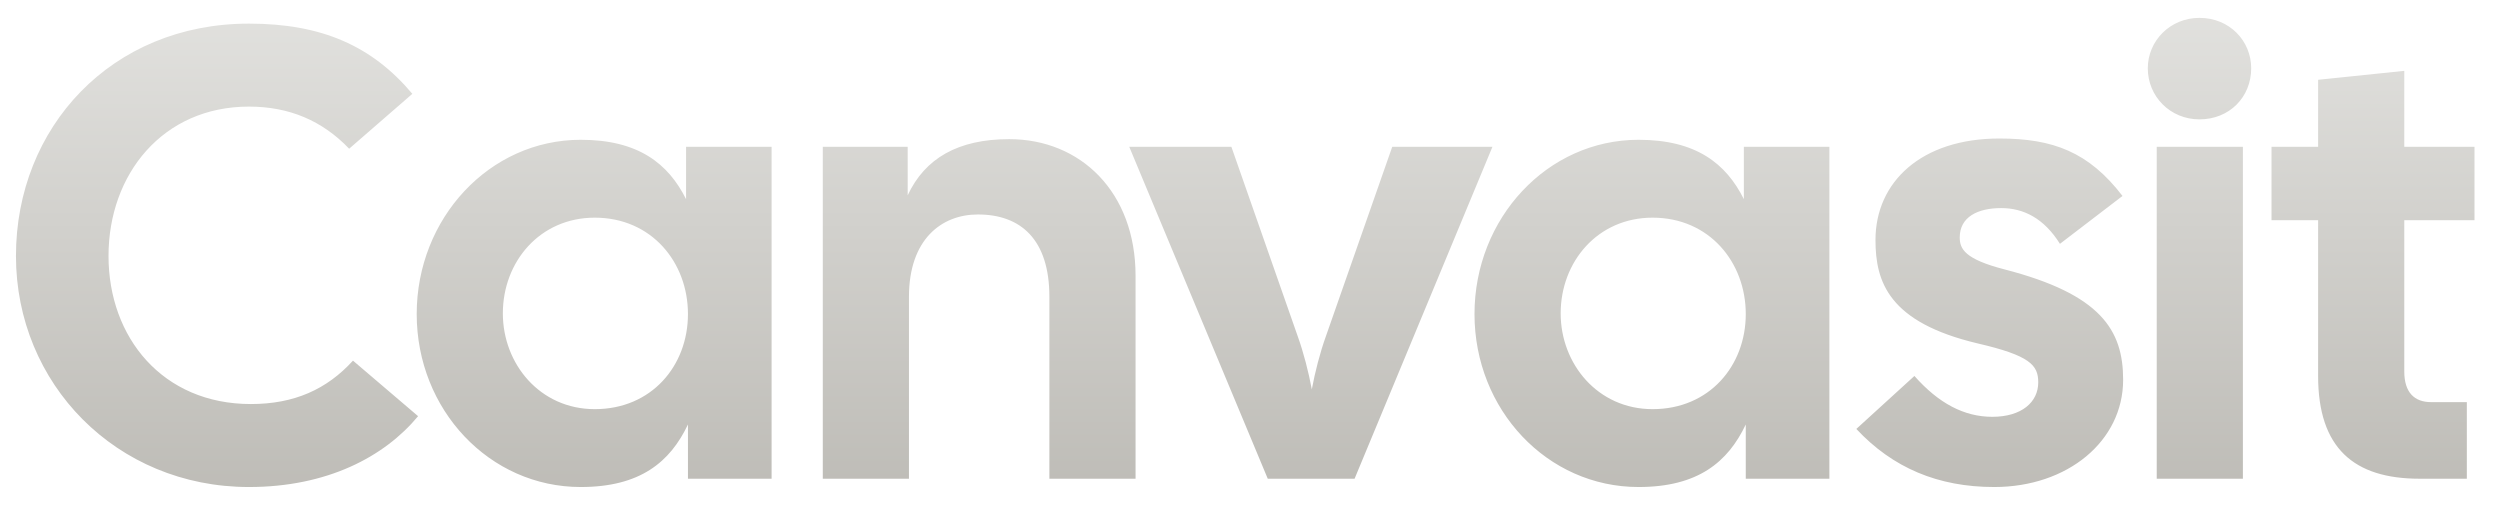
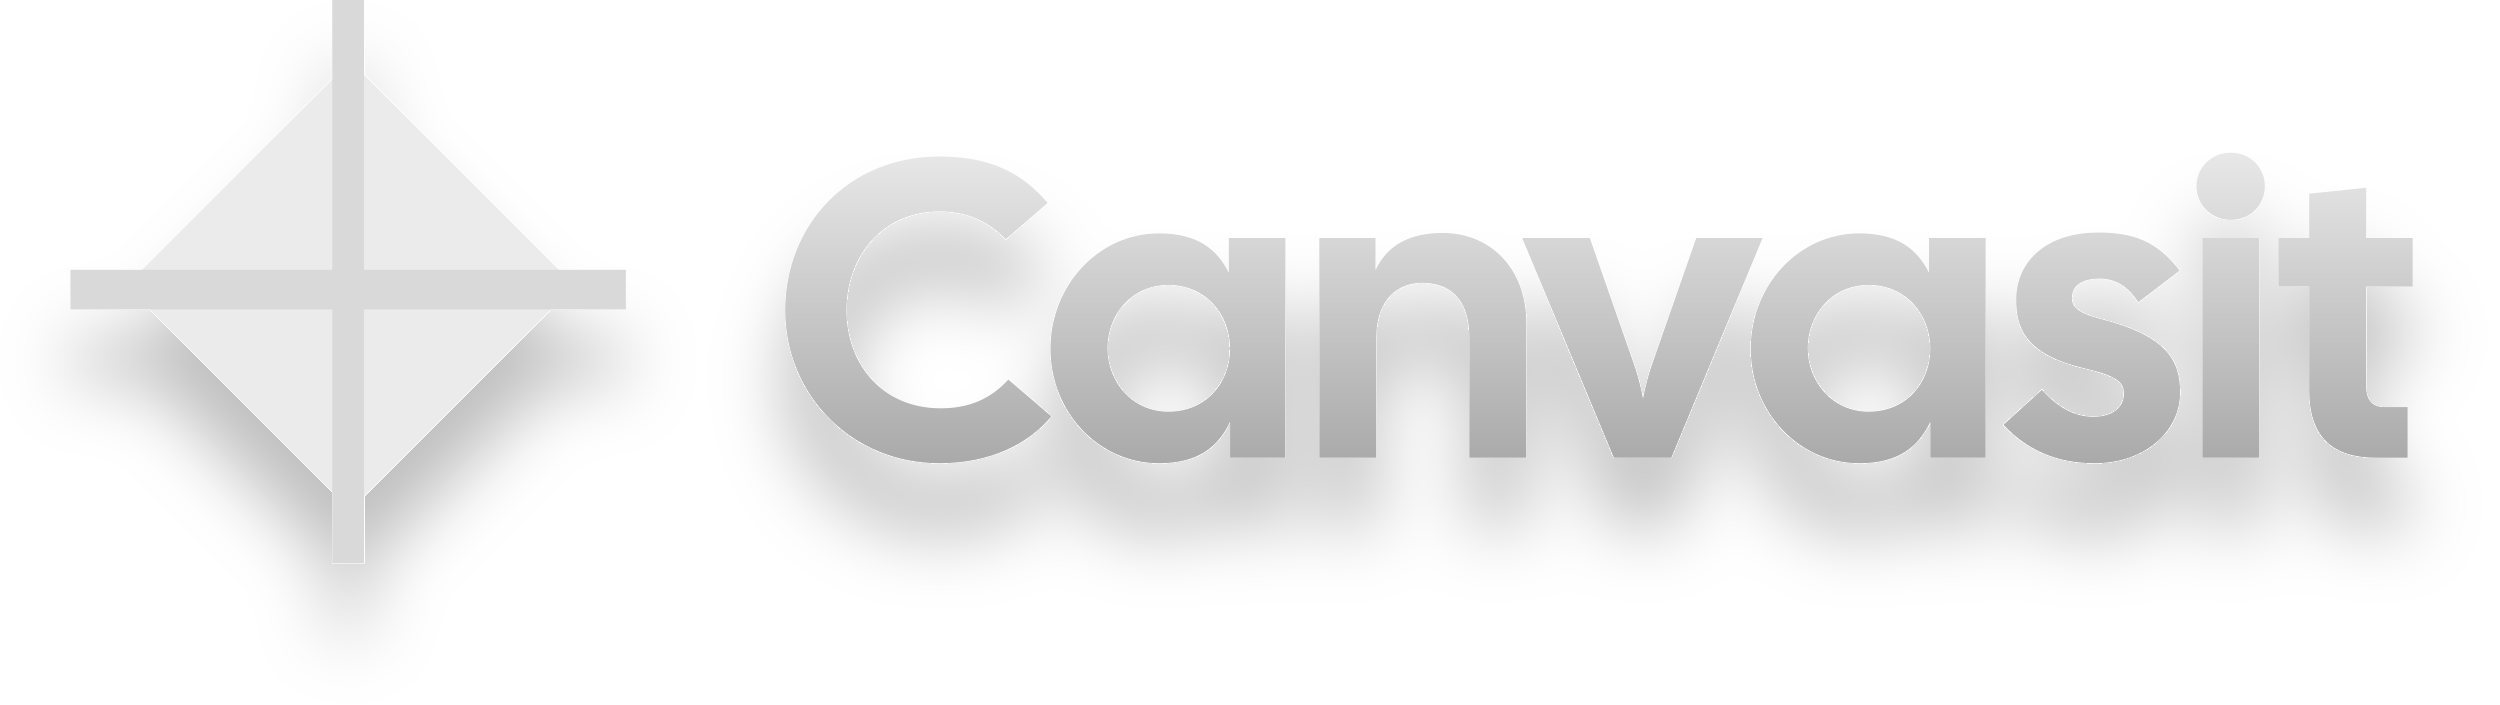
- <svg xmlns="http://www.w3.org/2000/svg" width="94" height="19" viewBox="0 0 94 19" fill="none">
-   <path d="M9.36 18.312C4.368 18.312 0.6 14.424 0.6 9.624C0.6 4.8 4.176 0.888 9.36 0.888C12.096 0.888 13.992 1.728 15.504 3.528L13.128 5.592C12.12 4.536 10.872 4.008 9.36 4.008C6.12 4.008 4.08 6.552 4.08 9.624C4.08 12.696 6.12 15.192 9.432 15.192C11.064 15.192 12.288 14.64 13.272 13.56L15.72 15.648C14.448 17.184 12.288 18.312 9.36 18.312ZM21.835 18.312C18.404 18.312 15.668 15.408 15.668 11.808C15.668 8.208 18.404 5.256 21.835 5.256C23.995 5.256 25.123 6.144 25.796 7.488V5.52H29.012V18H25.867V15.96C25.195 17.376 24.067 18.312 21.835 18.312ZM18.907 11.784C18.907 13.68 20.299 15.384 22.363 15.384C24.5 15.384 25.867 13.752 25.867 11.808C25.867 9.864 24.5 8.184 22.363 8.184C20.299 8.184 18.907 9.84 18.907 11.784ZM30.937 18V5.52H34.129V7.344C34.777 5.952 36.025 5.232 37.945 5.232C40.633 5.232 42.697 7.224 42.697 10.368V18H39.457V11.16C39.457 9 38.377 8.064 36.769 8.064C35.401 8.064 34.177 9 34.177 11.16V18H30.937ZM47.668 18L42.46 5.52H46.3L48.796 12.648C49.012 13.248 49.204 13.992 49.324 14.64C49.444 13.992 49.636 13.248 49.852 12.648L52.348 5.52H56.116L50.932 18H47.668ZM61.609 18.312C58.177 18.312 55.441 15.408 55.441 11.808C55.441 8.208 58.177 5.256 61.609 5.256C63.769 5.256 64.897 6.144 65.569 7.488V5.52H68.785V18H65.641V15.96C64.969 17.376 63.841 18.312 61.609 18.312ZM58.681 11.784C58.681 13.68 60.073 15.384 62.137 15.384C64.273 15.384 65.641 13.752 65.641 11.808C65.641 9.864 64.273 8.184 62.137 8.184C60.073 8.184 58.681 9.84 58.681 11.784ZM74.982 18.312C72.87 18.312 71.166 17.592 69.798 16.128L71.982 14.136C72.894 15.168 73.854 15.672 74.91 15.672C76.014 15.672 76.638 15.12 76.638 14.376C76.638 13.728 76.326 13.368 74.358 12.912C71.022 12.12 70.518 10.608 70.518 9.024C70.518 6.84 72.246 5.208 75.174 5.208C77.19 5.208 78.534 5.712 79.806 7.368L77.454 9.168C76.854 8.208 76.086 7.824 75.246 7.824C74.358 7.824 73.686 8.16 73.686 8.928C73.686 9.36 73.878 9.744 75.366 10.128C78.99 11.064 79.83 12.408 79.83 14.28C79.83 16.584 77.742 18.312 74.982 18.312ZM81.093 18V5.52H84.333V18H81.093ZM80.757 2.568C80.757 1.536 81.597 0.672 82.701 0.672C83.829 0.672 84.645 1.536 84.645 2.568C84.645 3.648 83.829 4.488 82.701 4.488C81.597 4.488 80.757 3.624 80.757 2.568ZM90.977 18C88.505 18 87.161 16.848 87.161 14.136V8.28H85.409V5.52H87.161V3L90.401 2.664V5.52H93.041V8.28H90.401V13.968C90.401 14.76 90.785 15.12 91.409 15.12H92.753V18H90.977Z" fill="url(#paint0_linear_138_69)" />
+ <svg xmlns="http://www.w3.org/2000/svg" width="142" height="40" viewBox="0 0 142 40" fill="none">
+   <g filter="url(#filter0_d_328_470)">
+     <path d="M53.36 26.312C48.368 26.312 44.6 22.424 44.6 17.624C44.6 12.8 48.176 8.888 53.36 8.888C56.096 8.888 57.992 9.728 59.504 11.528L57.128 13.592C56.12 12.536 54.872 12.008 53.36 12.008C50.12 12.008 48.08 14.552 48.08 17.624C48.08 20.696 50.12 23.192 53.432 23.192C55.064 23.192 56.288 22.64 57.272 21.56L59.72 23.648C58.448 25.184 56.288 26.312 53.36 26.312ZM65.835 26.312C62.404 26.312 59.667 23.408 59.667 19.808C59.667 16.208 62.404 13.256 65.835 13.256C67.996 13.256 69.124 14.144 69.796 15.488V13.52H73.011V26H69.868V23.96C69.195 25.376 68.067 26.312 65.835 26.312ZM62.907 19.784C62.907 21.68 64.299 23.384 66.364 23.384C68.499 23.384 69.868 21.752 69.868 19.808C69.868 17.864 68.499 16.184 66.364 16.184C64.299 16.184 62.907 17.84 62.907 19.784ZM74.937 26V13.52H78.129V15.344C78.777 13.952 80.025 13.232 81.945 13.232C84.633 13.232 86.697 15.224 86.697 18.368V26H83.457V19.16C83.457 17 82.377 16.064 80.769 16.064C79.401 16.064 78.177 17 78.177 19.16V26H74.937ZM91.668 26L86.46 13.52H90.3L92.796 20.648C93.012 21.248 93.204 21.992 93.324 22.64C93.444 21.992 93.636 21.248 93.852 20.648L96.348 13.52H100.116L94.932 26H91.668ZM105.609 26.312C102.177 26.312 99.441 23.408 99.441 19.808C99.441 16.208 102.177 13.256 105.609 13.256C107.769 13.256 108.897 14.144 109.569 15.488V13.52H112.785V26H109.641V23.96C108.969 25.376 107.841 26.312 105.609 26.312ZM102.681 19.784C102.681 21.68 104.073 23.384 106.137 23.384C108.273 23.384 109.641 21.752 109.641 19.808C109.641 17.864 108.273 16.184 106.137 16.184C104.073 16.184 102.681 17.84 102.681 19.784ZM118.982 26.312C116.87 26.312 115.166 25.592 113.798 24.128L115.982 22.136C116.894 23.168 117.854 23.672 118.91 23.672C120.014 23.672 120.638 23.12 120.638 22.376C120.638 21.728 120.326 21.368 118.358 20.912C115.022 20.12 114.518 18.608 114.518 17.024C114.518 14.84 116.246 13.208 119.174 13.208C121.19 13.208 122.534 13.712 123.806 15.368L121.454 17.168C120.854 16.208 120.086 15.824 119.246 15.824C118.358 15.824 117.686 16.16 117.686 16.928C117.686 17.36 117.878 17.744 119.366 18.128C122.99 19.064 123.83 20.408 123.83 22.28C123.83 24.584 121.742 26.312 118.982 26.312ZM125.093 26V13.52H128.333V26H125.093ZM124.757 10.568C124.757 9.536 125.597 8.672 126.701 8.672C127.829 8.672 128.645 9.536 128.645 10.568C128.645 11.648 127.829 12.488 126.701 12.488C125.597 12.488 124.757 11.624 124.757 10.568ZM134.977 26C132.505 26 131.161 24.848 131.161 22.136V16.28H129.409V13.52H131.161V11L134.401 10.664V13.52H137.041V16.28H134.401V21.968C134.401 22.76 134.785 23.12 135.409 23.12H136.753V26H134.977Z" fill="url(#paint0_linear_328_470)" />
+     <rect x="7.155" y="16.225" width="18.028" height="18.028" transform="rotate(-45 7.15527 16.2251)" fill="#D9D9D9" fill-opacity="0.5" />
+     <rect x="4" y="15.324" width="31.549" height="2.254" fill="#D9D9D9" />
+     <rect x="18.873" y="32" width="32" height="1.803" transform="rotate(-90 18.873 32)" fill="#D9D9D9" />
+   </g>
  <defs>
-     <linearGradient id="paint0_linear_138_69" x1="47" y1="-6" x2="47" y2="23" gradientUnits="userSpaceOnUse">
-       <stop stop-color="#EEEEEC" />
-       <stop offset="1" stop-color="#B5B3AD" />
+     <filter id="filter0_d_328_470" x="0" y="0" width="142" height="40" filterUnits="userSpaceOnUse" color-interpolation-filters="sRGB">
+       <feFlood flood-opacity="0" result="BackgroundImageFix" />
+       <feColorMatrix in="SourceAlpha" type="matrix" values="0 0 0 0 0 0 0 0 0 0 0 0 0 0 0 0 0 0 127 0" result="hardAlpha" />
+       <feOffset dy="4" />
+       <feGaussianBlur stdDeviation="2" />
+       <feComposite in2="hardAlpha" operator="out" />
+       <feColorMatrix type="matrix" values="0 0 0 0 0 0 0 0 0 0 0 0 0 0 0 0 0 0 0.25 0" />
+       <feBlend mode="normal" in2="BackgroundImageFix" result="effect1_dropShadow_328_470" />
+       <feBlend mode="normal" in="SourceGraphic" in2="effect1_dropShadow_328_470" result="shape" />
+     </filter>
+     <linearGradient id="paint0_linear_328_470" x1="91" y1="2" x2="91" y2="31" gradientUnits="userSpaceOnUse">
+       <stop stop-color="white" />
+       <stop offset="1" stop-color="#999999" />
    </linearGradient>
  </defs>
</svg>
